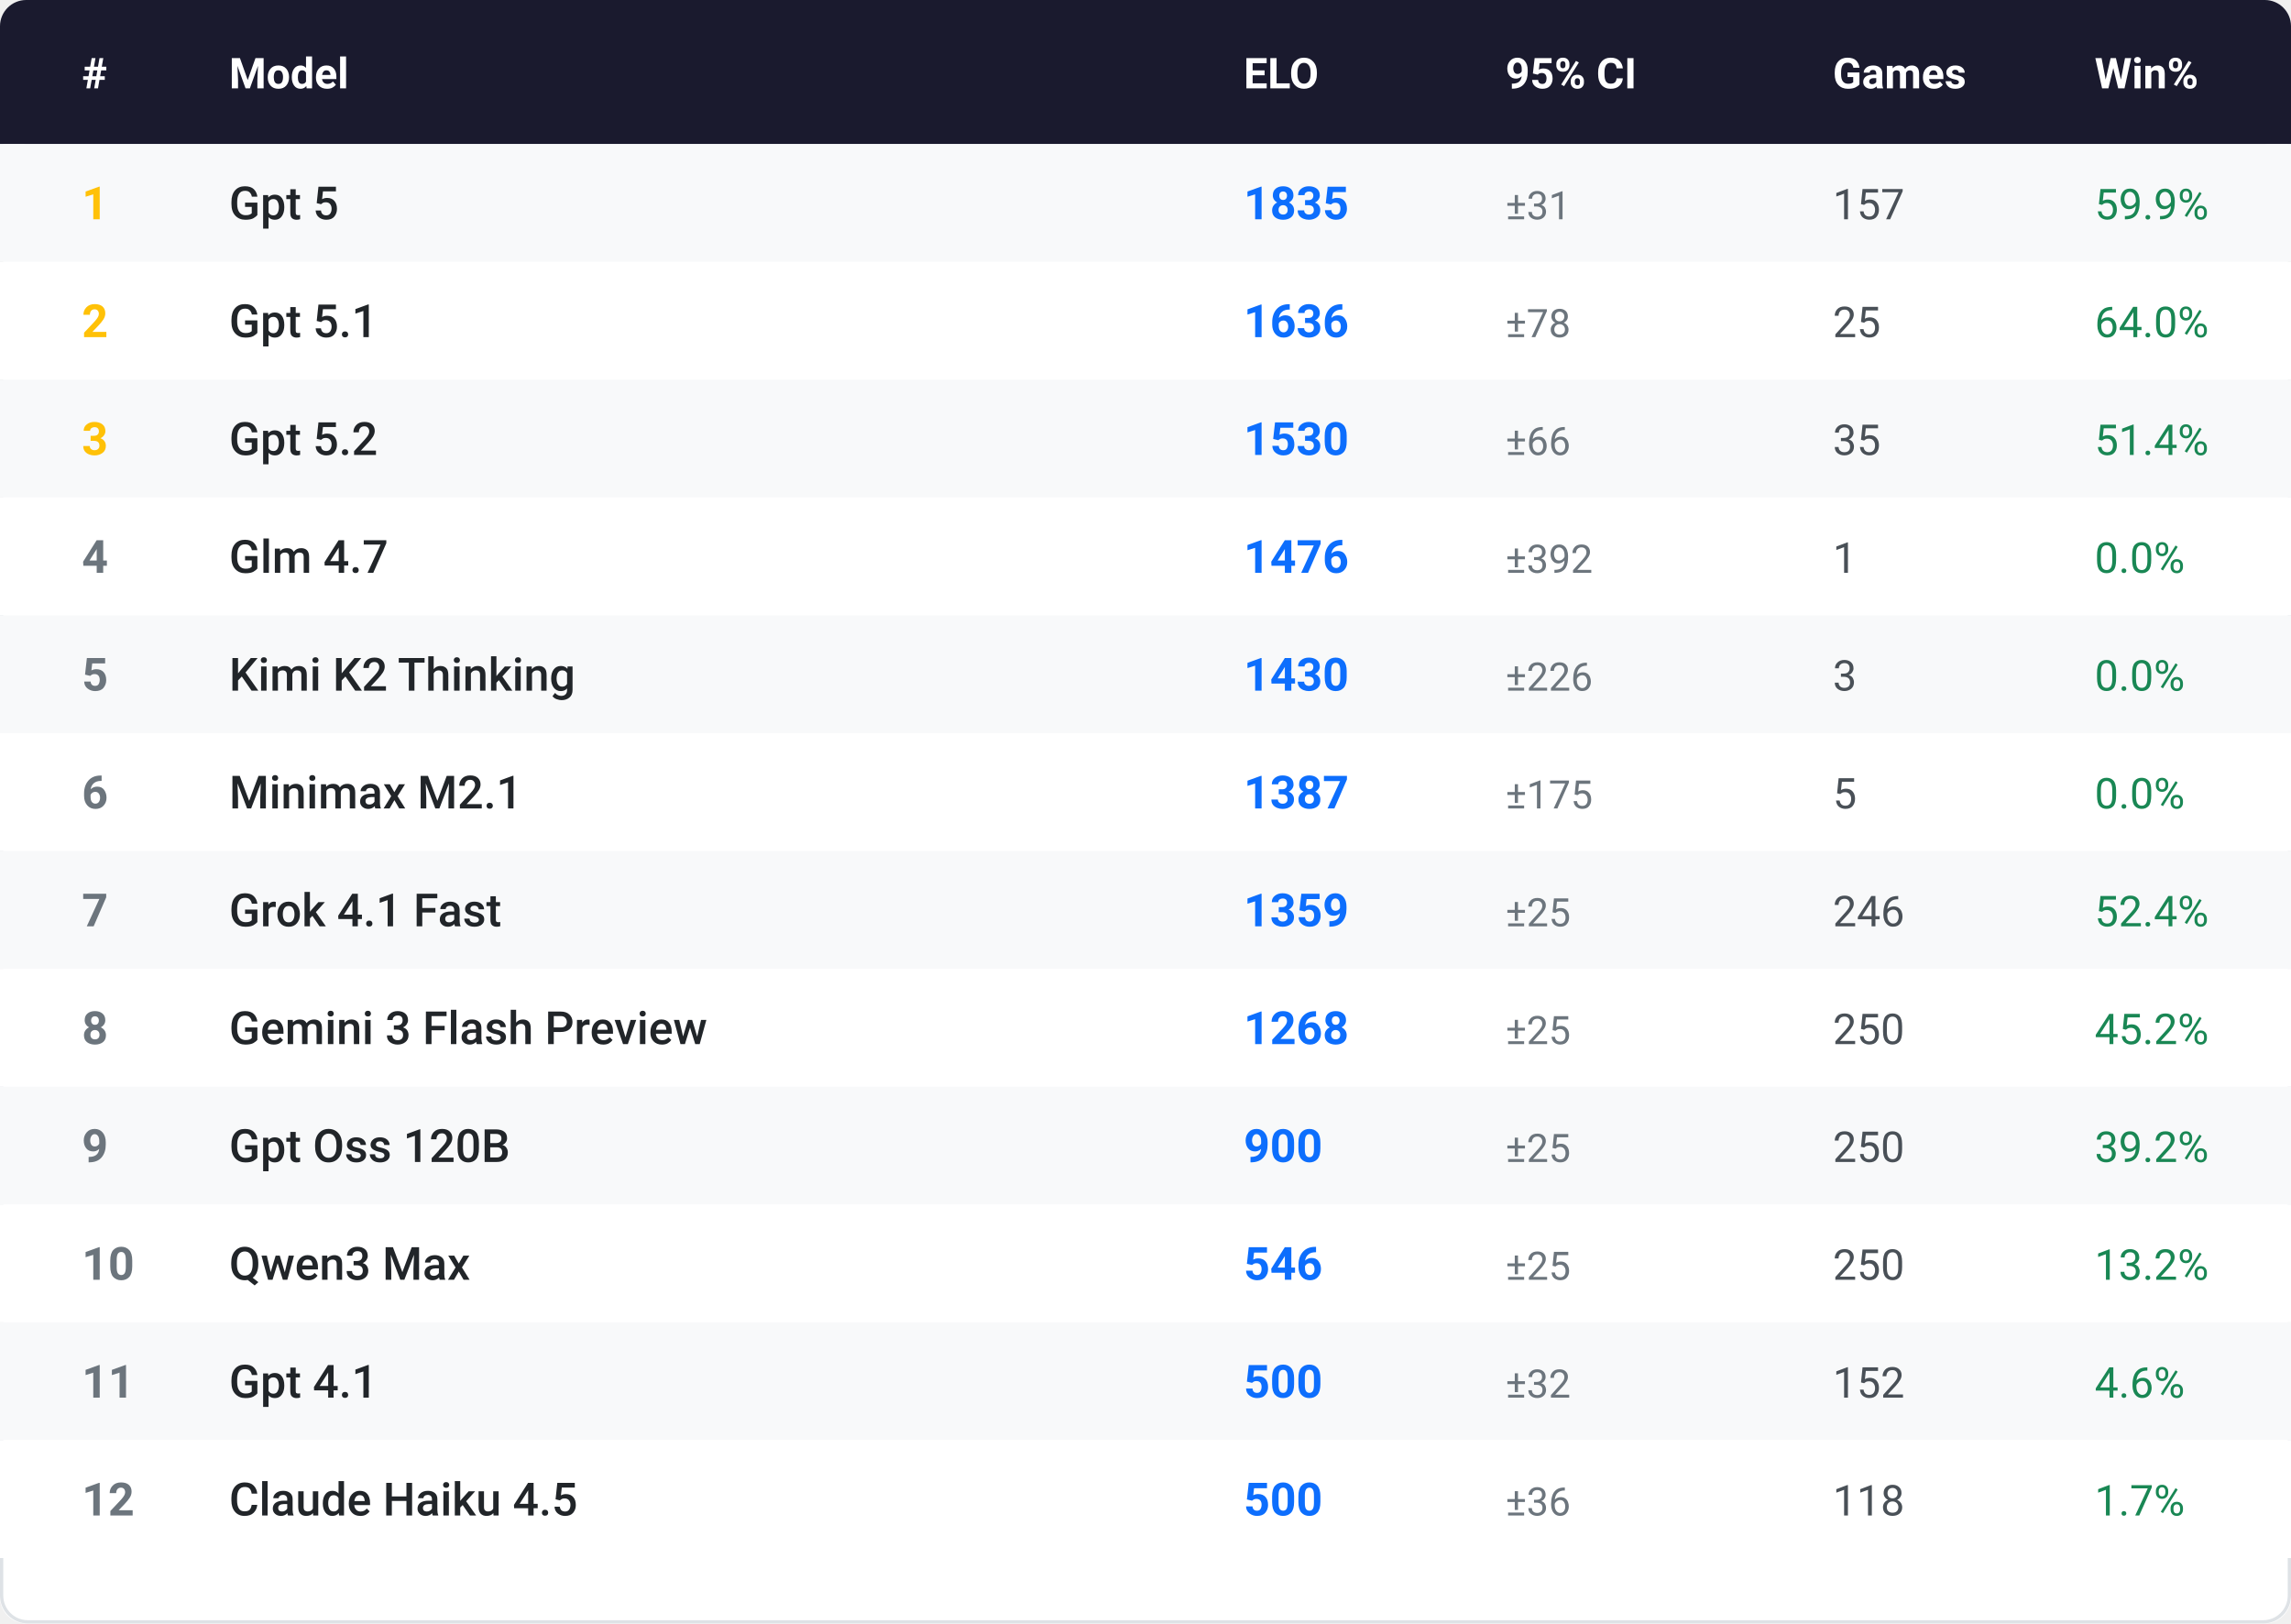
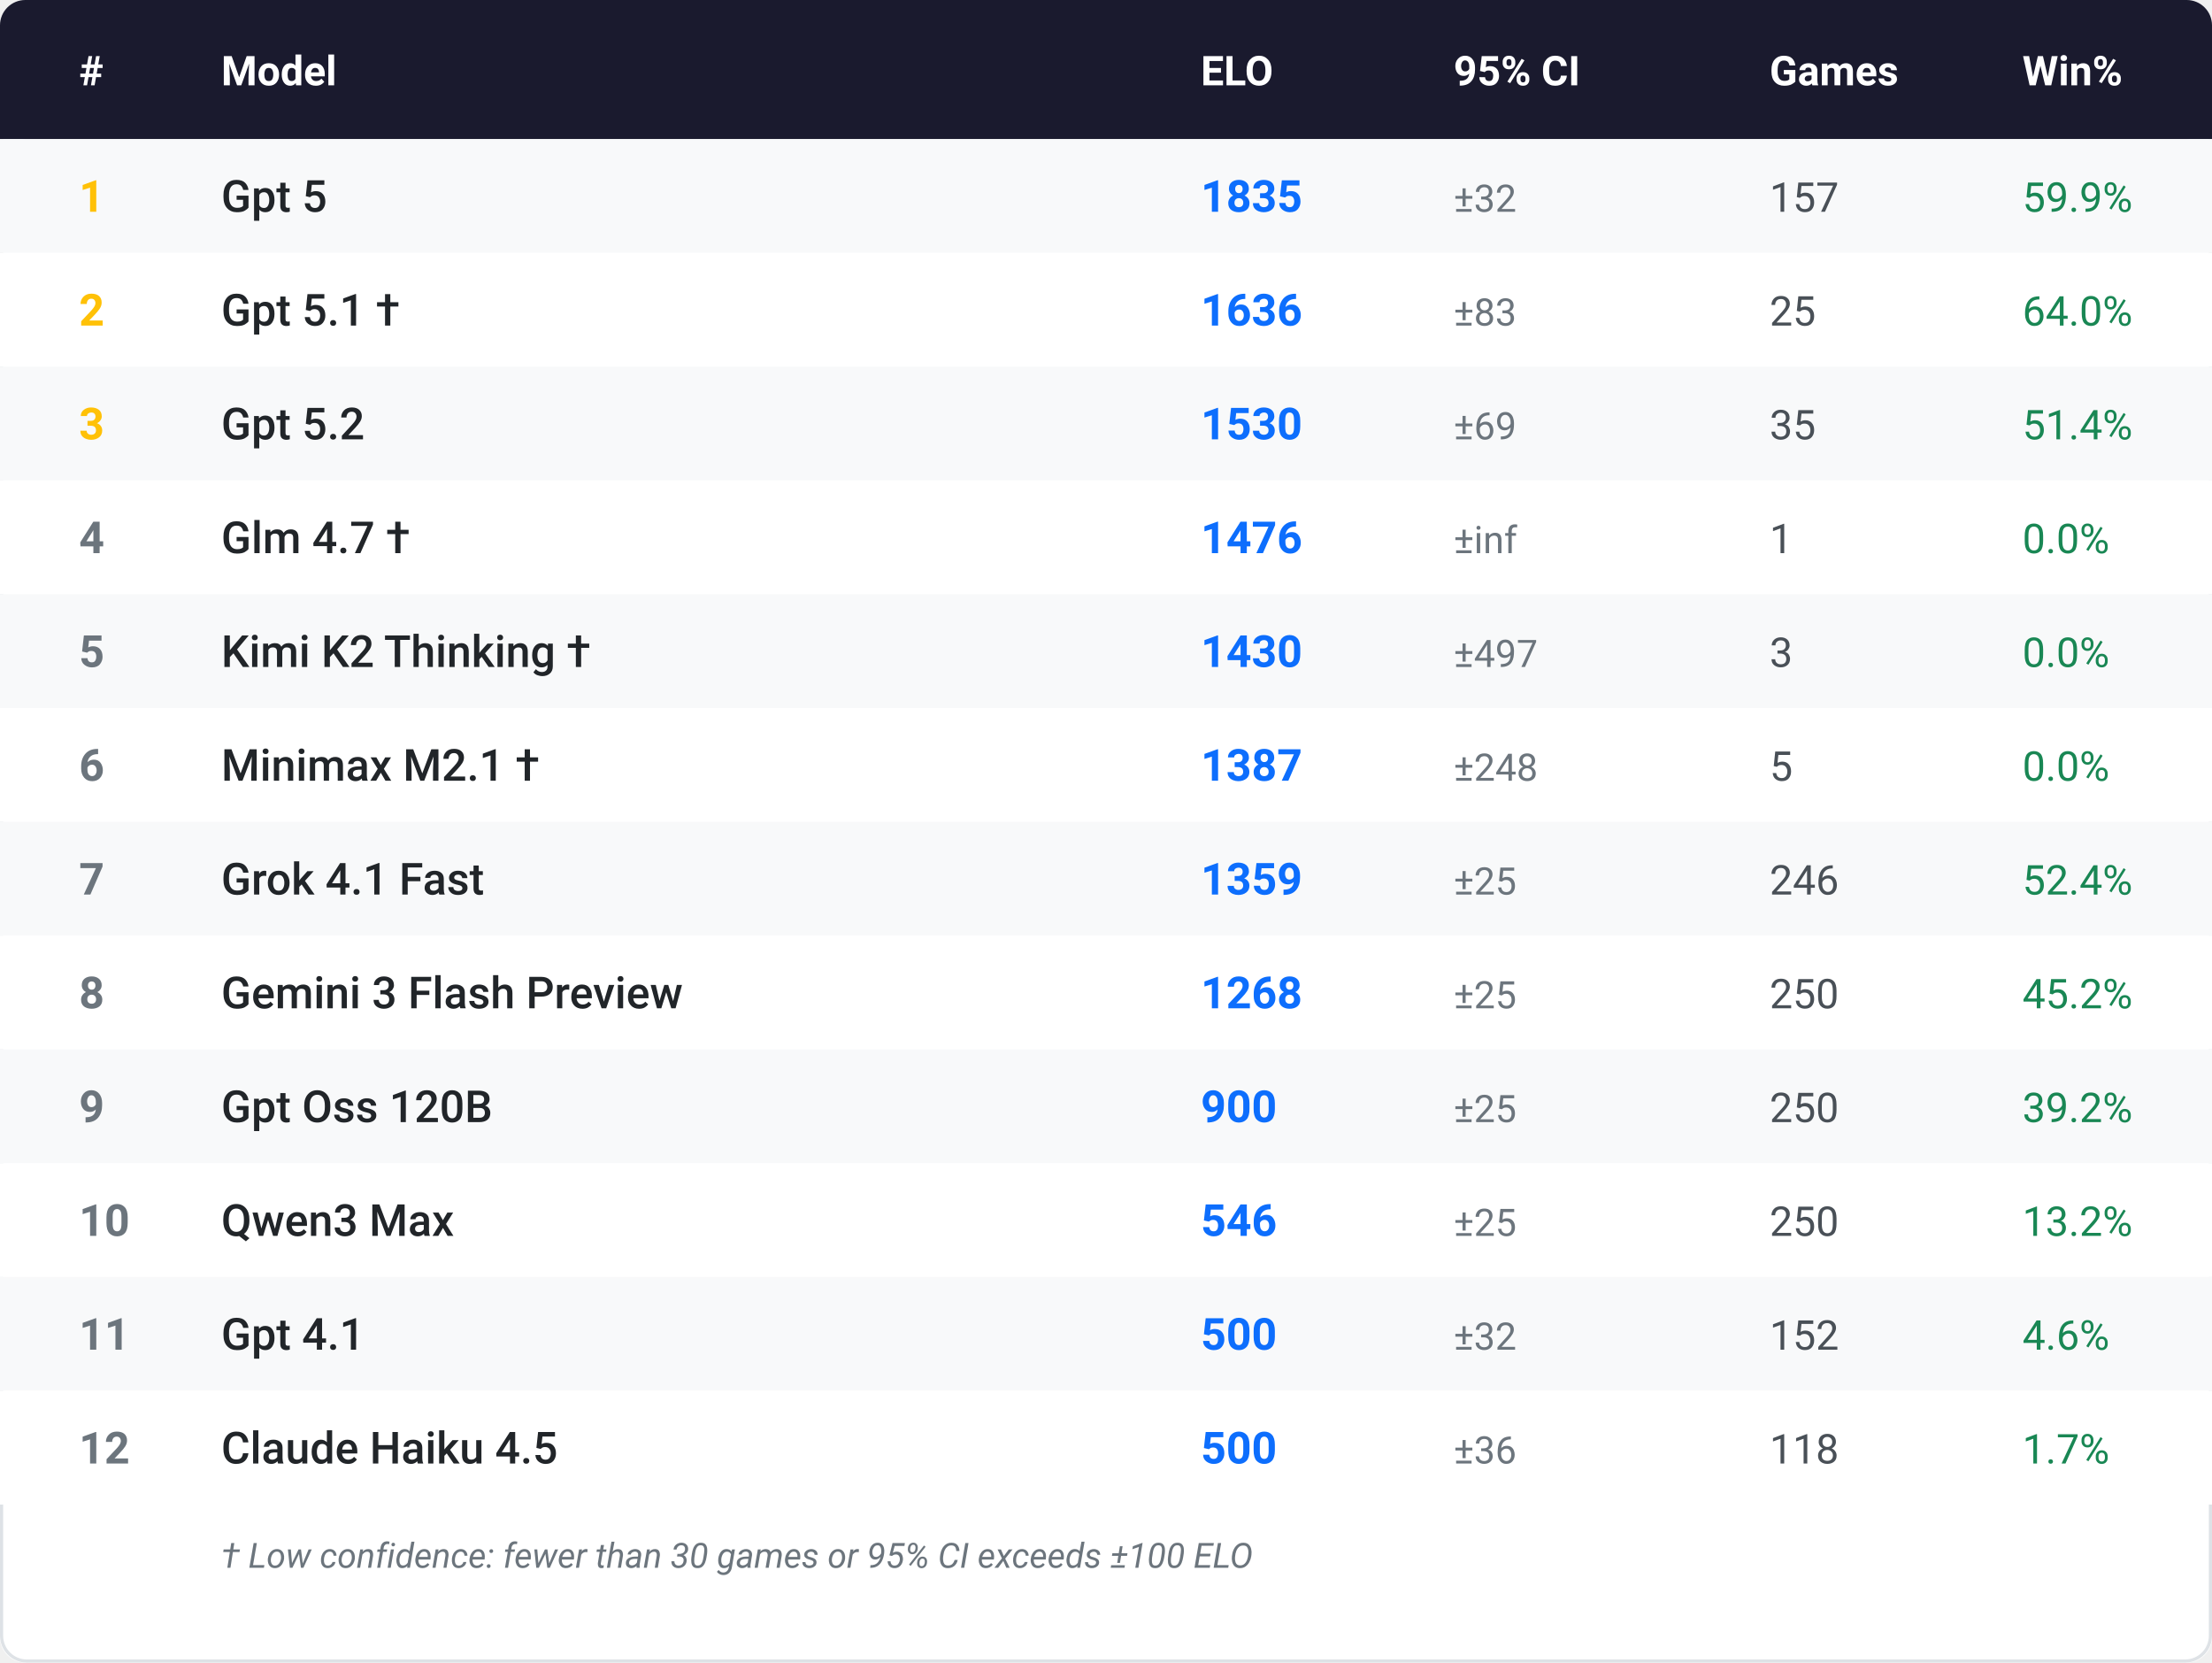
- <svg xmlns="http://www.w3.org/2000/svg" width="700" height="496" viewBox="0 0 700 496">
+ <svg xmlns="http://www.w3.org/2000/svg" width="700" height="526" viewBox="0 0 700 526">
  <defs>
    <style>
      .bg { fill: #ffffff; }
      .header-bg { fill: #1a1a2e; }
      .row-even { fill: #f8f9fa; }
      .row-odd { fill: #ffffff; }
      .header-text { font-family: -apple-system, BlinkMacSystemFont, 'Segoe UI', Roboto, Arial, sans-serif; font-size: 13px; font-weight: 600; fill: #ffffff; }
      .rank { font-family: -apple-system, BlinkMacSystemFont, 'Segoe UI', Roboto, Arial, sans-serif; font-size: 14px; font-weight: 700; fill: #6c757d; }
      .rank-top { fill: #ffc107; }
      .model { font-family: -apple-system, BlinkMacSystemFont, 'Segoe UI', Roboto, Arial, sans-serif; font-size: 14px; font-weight: 500; fill: #212529; }
      .elo { font-family: -apple-system, BlinkMacSystemFont, 'Segoe UI', Roboto, Arial, sans-serif; font-size: 14px; font-weight: 700; fill: #0d6efd; }
      .ci { font-family: -apple-system, BlinkMacSystemFont, 'Segoe UI', Roboto, Arial, sans-serif; font-size: 12px; fill: #6c757d; }
      .games { font-family: -apple-system, BlinkMacSystemFont, 'Segoe UI', Roboto, Arial, sans-serif; font-size: 13px; fill: #495057; }
      .winrate { font-family: -apple-system, BlinkMacSystemFont, 'Segoe UI', Roboto, Arial, sans-serif; font-size: 13px; fill: #198754; }
      .border { stroke: #dee2e6; stroke-width: 1; fill: none; }
+       .footnote { font-family: -apple-system, BlinkMacSystemFont, 'Segoe UI', Roboto, Arial, sans-serif; font-size: 11px; fill: #6c757d; font-style: italic; }
    </style>
  </defs>
-   <rect class="bg" width="700" height="496" rx="8" />
-   <rect class="border" x="0.5" y="0.5" width="699" height="495" rx="8" />
+   <rect class="bg" width="700" height="526" rx="8" />
+   <rect class="border" x="0.5" y="0.5" width="699" height="525" rx="8" />
  <rect class="header-bg" width="700" height="44" rx="8" />
  <rect class="header-bg" y="8" width="700" height="36" />
  <text x="25" y="27.0" class="header-text">#</text>
  <text x="70" y="27.0" class="header-text">Model</text>
  <text x="380" y="27.0" class="header-text">ELO</text>
  <text x="460" y="27.0" class="header-text">95% CI</text>
  <text x="560" y="27.0" class="header-text">Games</text>
  <text x="640" y="27.0" class="header-text">Win%</text>
  <rect class="row-even" y="44" width="700" height="36" />
  <text x="25" y="67.0" class="rank rank-top">1</text>
  <text x="70" y="67.0" class="model">Gpt 5</text>
  <text x="380" y="67.0" class="elo">1835</text>
-   <text x="460" y="67.0" class="ci">±31</text>
+   <text x="460" y="67.0" class="ci">±32</text>
  <text x="560" y="67.0" class="games">157</text>
  <text x="640" y="67.0" class="winrate">59.9%</text>
  <rect class="row-odd" y="80" width="700" height="36" />
  <text x="25" y="103.0" class="rank rank-top">2</text>
-   <text x="70" y="103.0" class="model">Gpt 5.1</text>
+   <text x="70" y="103.0" class="model">Gpt 5.1 †</text>
  <text x="380" y="103.0" class="elo">1636</text>
-   <text x="460" y="103.0" class="ci">±78</text>
+   <text x="460" y="103.0" class="ci">±83</text>
  <text x="560" y="103.0" class="games">25</text>
  <text x="640" y="103.0" class="winrate">64.0%</text>
  <rect class="row-even" y="116" width="700" height="36" />
  <text x="25" y="139.0" class="rank rank-top">3</text>
  <text x="70" y="139.0" class="model">Gpt 5.2</text>
  <text x="380" y="139.0" class="elo">1530</text>
-   <text x="460" y="139.0" class="ci">±66</text>
+   <text x="460" y="139.0" class="ci">±69</text>
  <text x="560" y="139.0" class="games">35</text>
  <text x="640" y="139.0" class="winrate">51.4%</text>
  <rect class="row-odd" y="152" width="700" height="36" />
  <text x="25" y="175.0" class="rank">4</text>
-   <text x="70" y="175.0" class="model">Glm 4.7</text>
+   <text x="70" y="175.0" class="model">Glm 4.7 †</text>
  <text x="380" y="175.0" class="elo">1476</text>
-   <text x="460" y="175.0" class="ci">±392</text>
+   <text x="460" y="175.0" class="ci">±inf</text>
  <text x="560" y="175.0" class="games">1</text>
  <text x="640" y="175.0" class="winrate">0.0%</text>
  <rect class="row-even" y="188" width="700" height="36" />
  <text x="25" y="211.0" class="rank">5</text>
-   <text x="70" y="211.0" class="model">Kimi K2 Thinking</text>
+   <text x="70" y="211.0" class="model">Kimi K2 Thinking †</text>
  <text x="380" y="211.0" class="elo">1430</text>
-   <text x="460" y="211.0" class="ci">±226</text>
+   <text x="460" y="211.0" class="ci">±497</text>
  <text x="560" y="211.0" class="games">3</text>
  <text x="640" y="211.0" class="winrate">0.0%</text>
  <rect class="row-odd" y="224" width="700" height="36" />
  <text x="25" y="247.0" class="rank">6</text>
-   <text x="70" y="247.0" class="model">Minimax M2.1</text>
+   <text x="70" y="247.0" class="model">Minimax M2.1 †</text>
  <text x="380" y="247.0" class="elo">1387</text>
-   <text x="460" y="247.0" class="ci">±175</text>
+   <text x="460" y="247.0" class="ci">±248</text>
  <text x="560" y="247.0" class="games">5</text>
  <text x="640" y="247.0" class="winrate">0.0%</text>
  <rect class="row-even" y="260" width="700" height="36" />
  <text x="25" y="283.0" class="rank">7</text>
  <text x="70" y="283.0" class="model">Grok 4.1 Fast</text>
  <text x="380" y="283.0" class="elo">1359</text>
  <text x="460" y="283.0" class="ci">±25</text>
  <text x="560" y="283.0" class="games">246</text>
  <text x="640" y="283.0" class="winrate">52.4%</text>
  <rect class="row-odd" y="296" width="700" height="36" />
  <text x="25" y="319.0" class="rank">8</text>
  <text x="70" y="319.0" class="model">Gemini 3 Flash Preview</text>
  <text x="380" y="319.0" class="elo">1268</text>
  <text x="460" y="319.0" class="ci">±25</text>
  <text x="560" y="319.0" class="games">250</text>
  <text x="640" y="319.0" class="winrate">45.2%</text>
  <rect class="row-even" y="332" width="700" height="36" />
  <text x="25" y="355.0" class="rank">9</text>
  <text x="70" y="355.0" class="model">Gpt Oss 120B</text>
  <text x="380" y="355.0" class="elo">900</text>
  <text x="460" y="355.0" class="ci">±25</text>
  <text x="560" y="355.0" class="games">250</text>
  <text x="640" y="355.0" class="winrate">39.2%</text>
  <rect class="row-odd" y="368" width="700" height="36" />
  <text x="25" y="391.0" class="rank">10</text>
  <text x="70" y="391.0" class="model">Qwen3 Max</text>
  <text x="380" y="391.0" class="elo">546</text>
  <text x="460" y="391.0" class="ci">±25</text>
  <text x="560" y="391.0" class="games">250</text>
  <text x="640" y="391.0" class="winrate">13.2%</text>
  <rect class="row-even" y="404" width="700" height="36" />
  <text x="25" y="427.0" class="rank">11</text>
  <text x="70" y="427.0" class="model">Gpt 4.1</text>
  <text x="380" y="427.0" class="elo">500</text>
  <text x="460" y="427.0" class="ci">±32</text>
  <text x="560" y="427.0" class="games">152</text>
  <text x="640" y="427.0" class="winrate">4.6%</text>
  <rect class="row-odd" y="440" width="700" height="36" />
  <text x="25" y="463.0" class="rank">12</text>
  <text x="70" y="463.0" class="model">Claude Haiku 4.5</text>
  <text x="380" y="463.0" class="elo">500</text>
  <text x="460" y="463.0" class="ci">±36</text>
  <text x="560" y="463.0" class="games">118</text>
  <text x="640" y="463.0" class="winrate">1.7%</text>
+   <text x="70" y="496" class="footnote">† Low confidence: fewer than 30 games or 95% CI exceeds ±100 ELO</text>
</svg>
